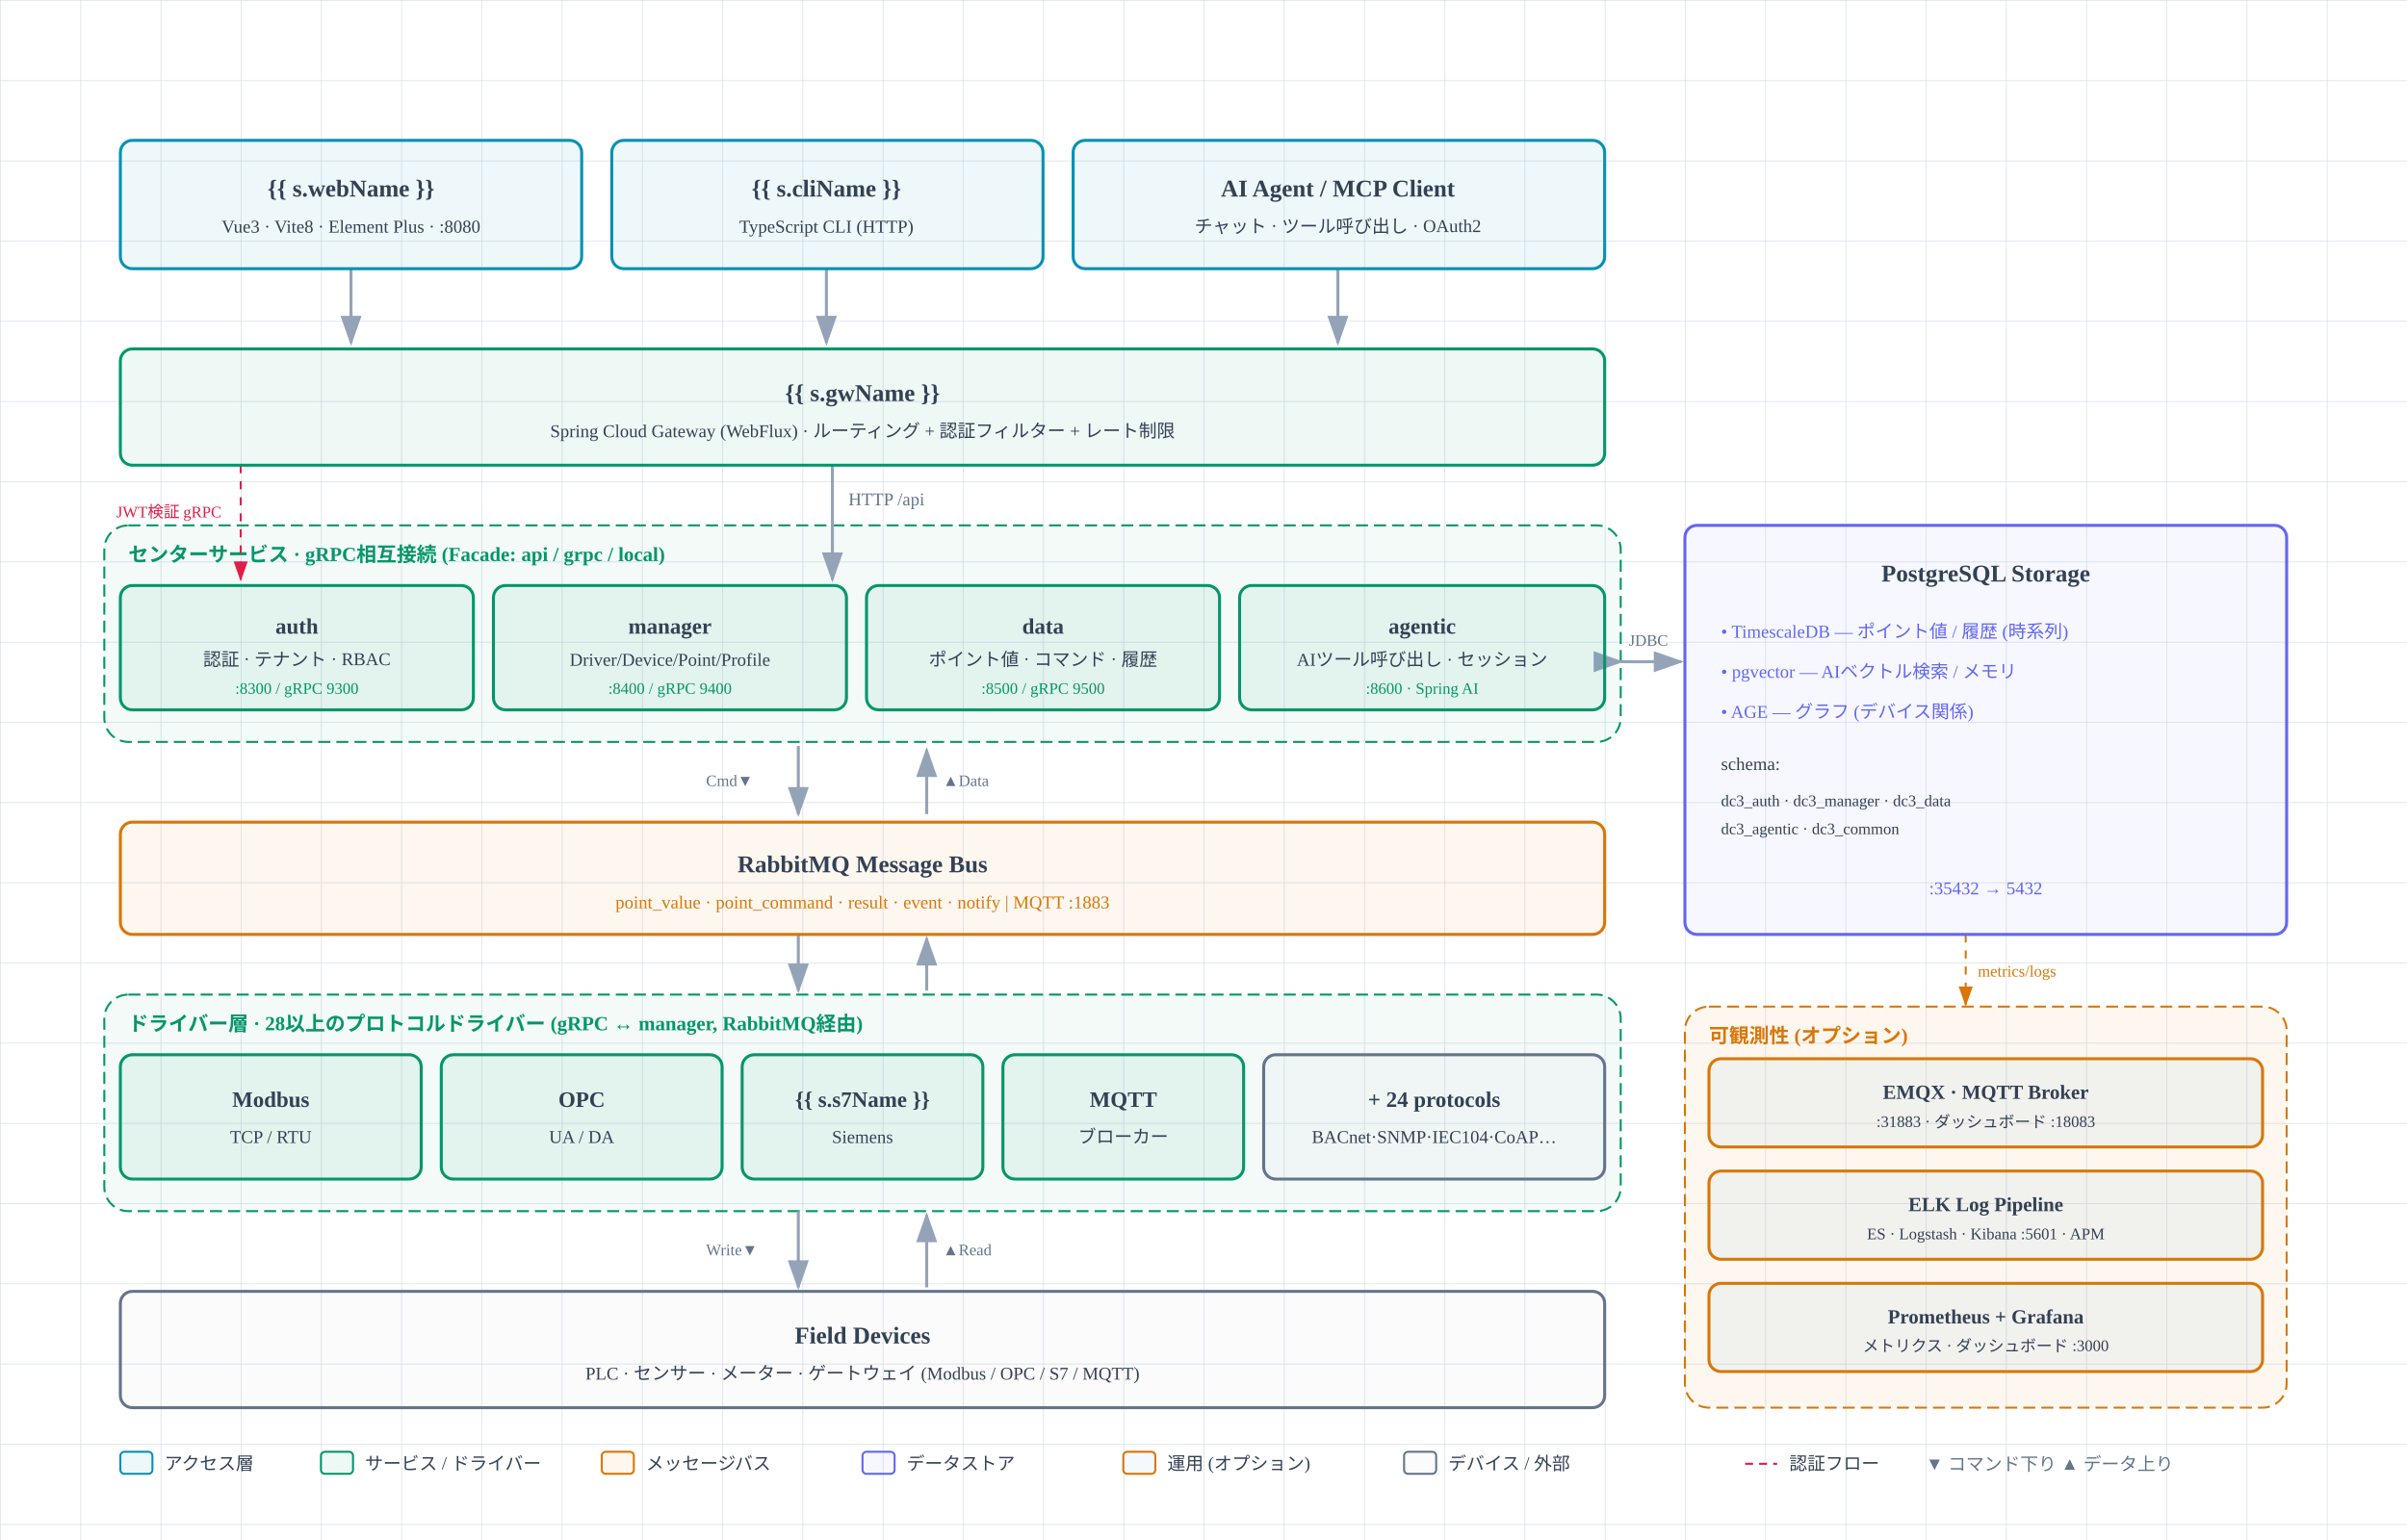
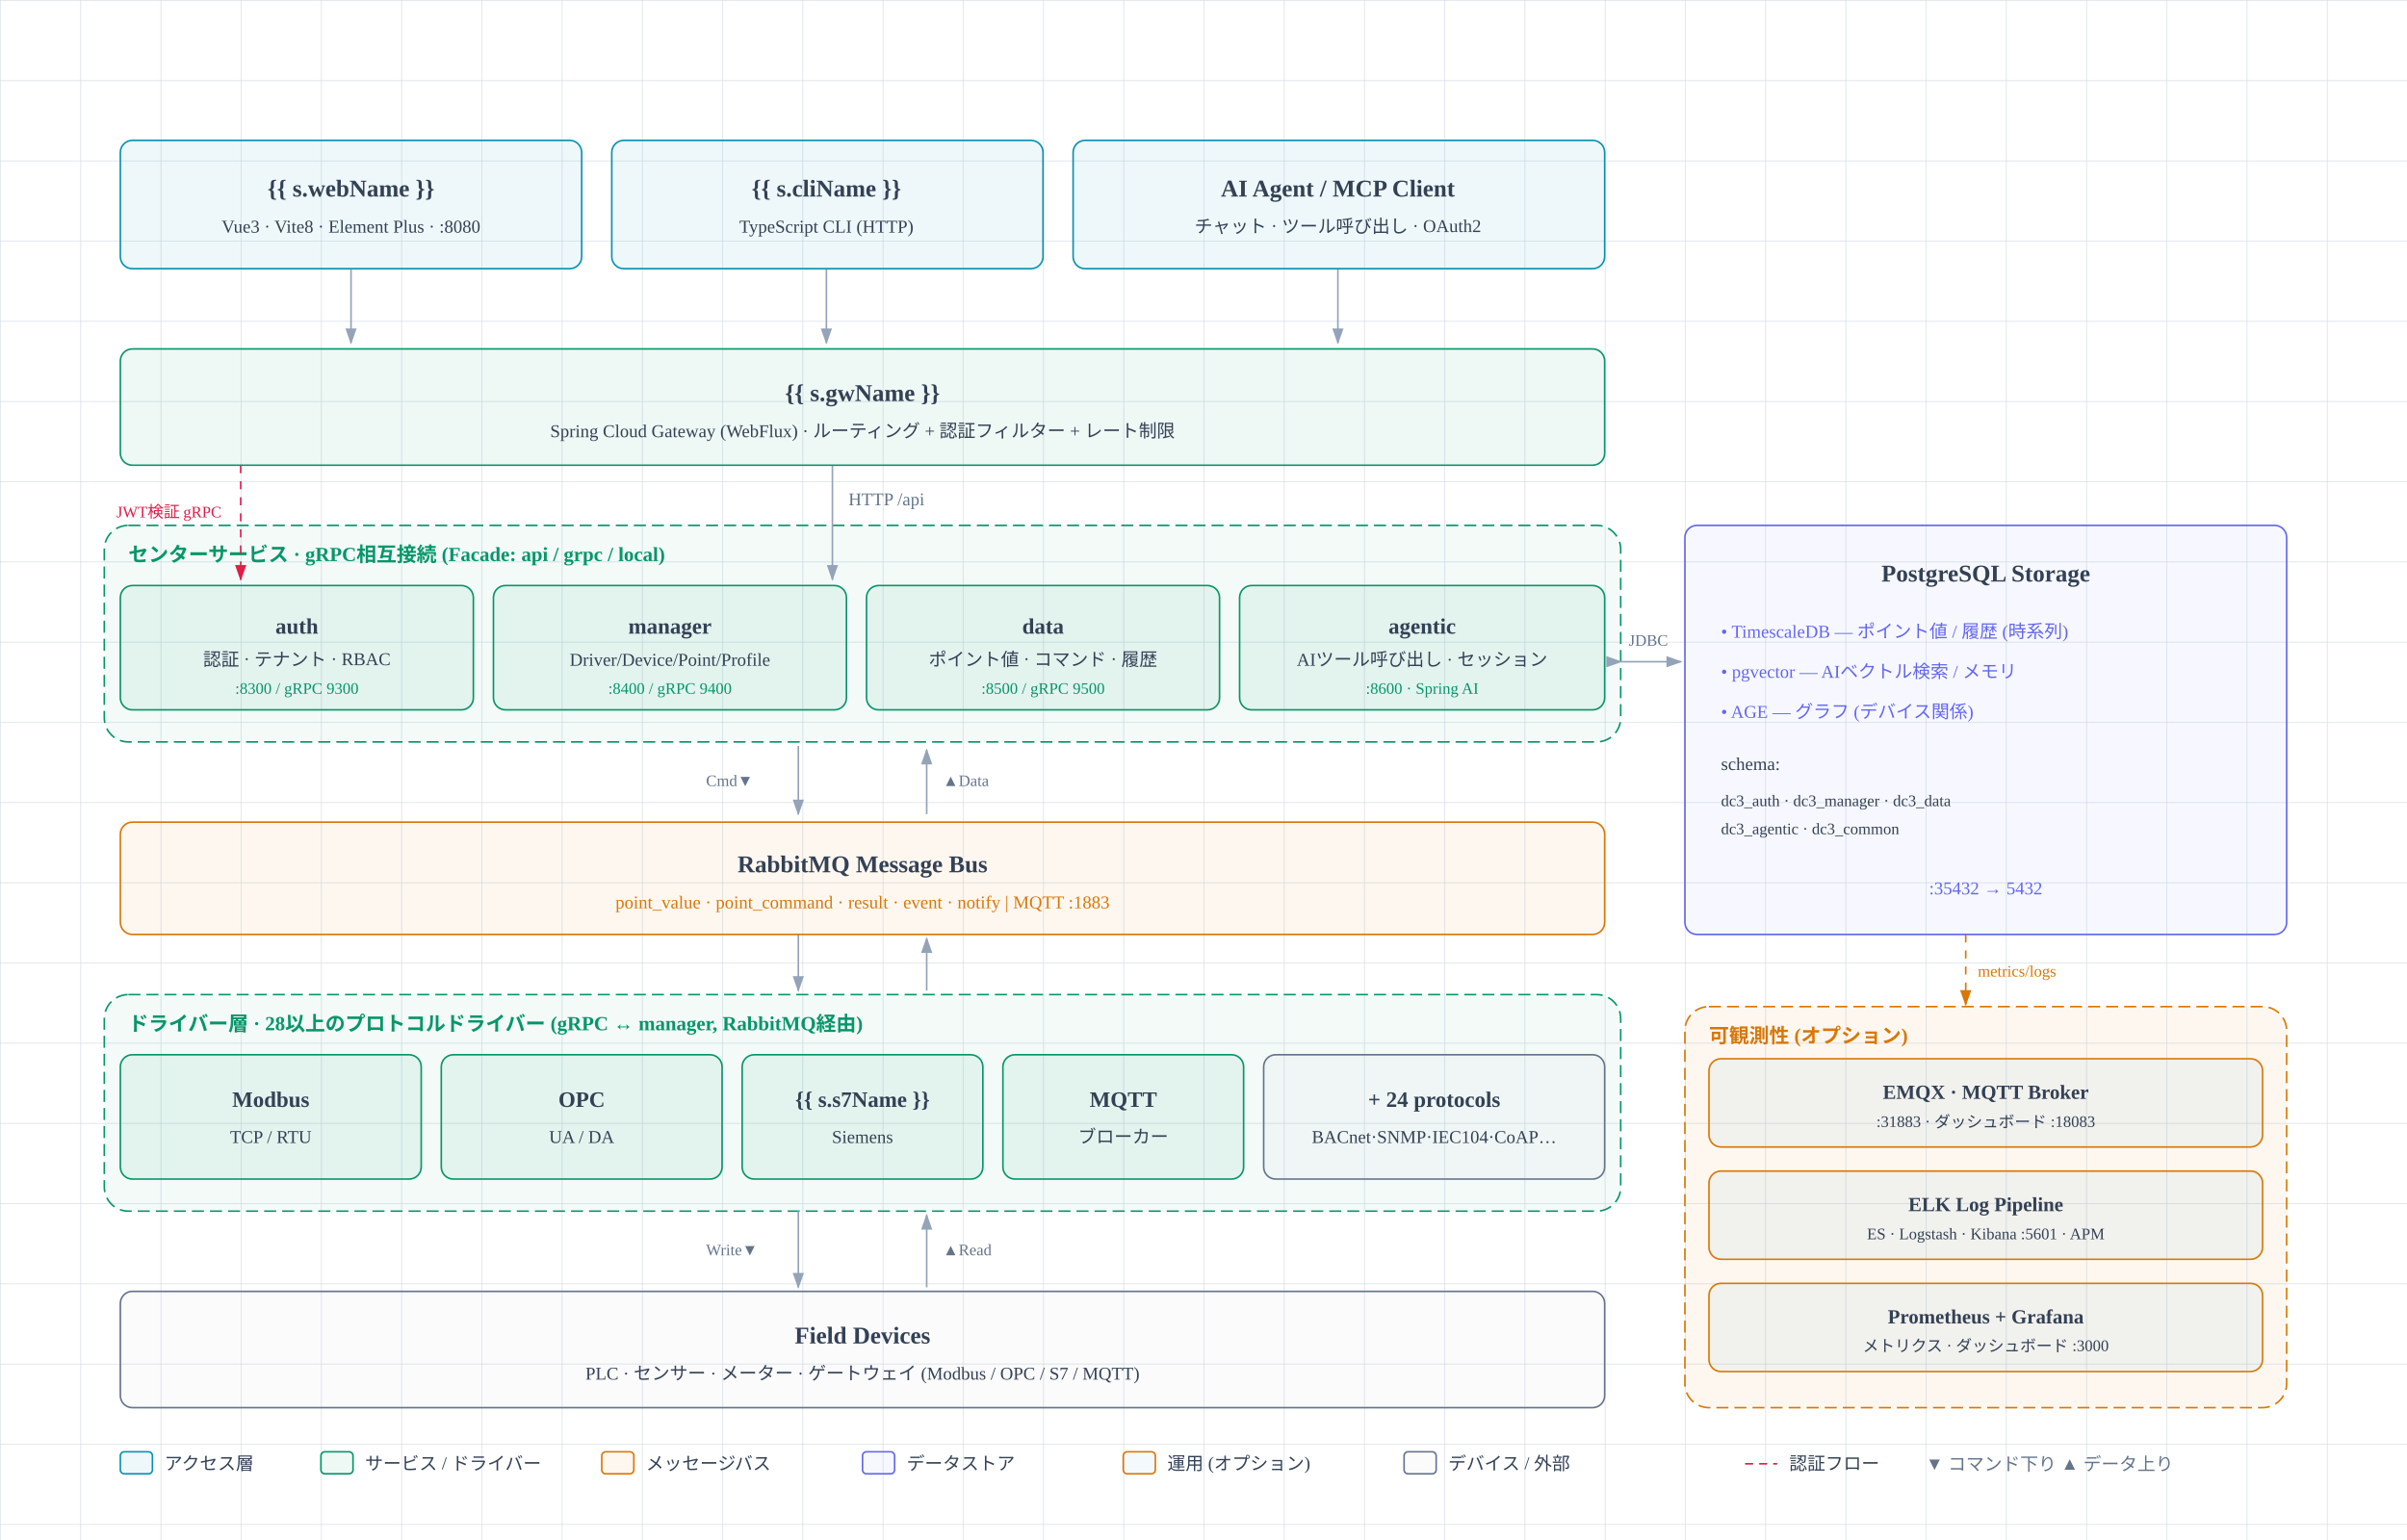
<svg xmlns="http://www.w3.org/2000/svg" aria-label="IoT DC3 Architecture Panorama" role="img" viewBox="0 0 1200 768">
  <defs>
    <marker id="dc3-ah" markerHeight="7" markerWidth="10" orient="auto" refX="9" refY="3.5">
      <polygon fill="#94a3b8" points="0 0, 10 3.5, 0 7" />
    </marker>
    <marker id="dc3-ah-amber" markerHeight="7" markerWidth="10" orient="auto" refX="9" refY="3.5">
      <polygon fill="#d97706" points="0 0, 10 3.5, 0 7" />
    </marker>
    <marker id="dc3-ah-rose" markerHeight="7" markerWidth="10" orient="auto" refX="9" refY="3.5">
      <polygon fill="#e11d48" points="0 0, 10 3.5, 0 7" />
    </marker>
    <pattern id="dc3-grid" height="40" patternUnits="userSpaceOnUse" width="40">
      <path d="M 40 0 L 0 0 0 40" fill="none" stroke="#cbd5e1" stroke-width="0.5" />
    </pattern>
  </defs>
  <rect fill="url(#dc3-grid)" height="100%" width="100%" />
-   <rect fill="rgba(5, 150, 105, 0.05)" height="108" rx="12" stroke="#059669" stroke-dasharray="6,3" stroke-width="1" width="756" x="52" y="262" />
+   <rect fill="rgba(5, 150, 105, 0.05)" height="108" rx="12" stroke="#059669" stroke-dasharray="6,3" stroke-width="0.8" width="756" x="52" y="262" />
  <text fill="#059669" font-size="10" font-weight="600" x="64" y="280">センターサービス · gRPC相互接続 (Facade: api / grpc / local)</text>
-   <rect fill="rgba(5, 150, 105, 0.05)" height="108" rx="12" stroke="#059669" stroke-dasharray="6,3" stroke-width="1" width="756" x="52" y="496" />
+   <rect fill="rgba(5, 150, 105, 0.05)" height="108" rx="12" stroke="#059669" stroke-dasharray="6,3" stroke-width="0.8" width="756" x="52" y="496" />
  <text fill="#059669" font-size="10" font-weight="600" x="64" y="514">ドライバー層 · 28以上のプロトコルドライバー (gRPC ↔ manager, RabbitMQ経由)</text>
-   <rect fill="rgba(217, 119, 6, 0.06)" height="200" rx="12" stroke="#d97706" stroke-dasharray="6,3" stroke-width="1" width="300" x="840" y="502" />
+   <rect fill="rgba(217, 119, 6, 0.06)" height="200" rx="12" stroke="#d97706" stroke-dasharray="6,3" stroke-width="0.8" width="300" x="840" y="502" />
  <text fill="#d97706" font-size="10" font-weight="600" x="852" y="520">可観測性 (オプション)</text>
-   <line marker-end="url(#dc3-ah)" stroke="#94a3b8" stroke-width="1.5" x1="175" x2="175" y1="134" y2="171" />
-   <line marker-end="url(#dc3-ah)" stroke="#94a3b8" stroke-width="1.5" x1="412" x2="412" y1="134" y2="171" />
-   <line marker-end="url(#dc3-ah)" stroke="#94a3b8" stroke-width="1.5" x1="667" x2="667" y1="134" y2="171" />
-   <line marker-end="url(#dc3-ah)" stroke="#94a3b8" stroke-width="1.5" x1="415" x2="415" y1="232" y2="289" />
+   <line marker-end="url(#dc3-ah)" stroke="#94a3b8" stroke-width="0.8" x1="175" x2="175" y1="134" y2="171" />
+   <line marker-end="url(#dc3-ah)" stroke="#94a3b8" stroke-width="0.8" x1="412" x2="412" y1="134" y2="171" />
+   <line marker-end="url(#dc3-ah)" stroke="#94a3b8" stroke-width="0.8" x1="667" x2="667" y1="134" y2="171" />
+   <line marker-end="url(#dc3-ah)" stroke="#94a3b8" stroke-width="0.8" x1="415" x2="415" y1="232" y2="289" />
  <text fill="#64748b" font-size="9" x="423" y="252">HTTP /api</text>
-   <line marker-end="url(#dc3-ah-rose)" stroke="#e11d48" stroke-dasharray="4,4" stroke-width="1" x1="120" x2="120" y1="232" y2="289" />
+   <line marker-end="url(#dc3-ah-rose)" stroke="#e11d48" stroke-dasharray="4,4" stroke-width="0.8" x1="120" x2="120" y1="232" y2="289" />
  <text fill="#e11d48" font-size="8" x="58" y="258">JWT検証 gRPC</text>
-   <line marker-end="url(#dc3-ah)" stroke="#94a3b8" stroke-width="1.5" x1="398" x2="398" y1="372" y2="406" />
+   <line marker-end="url(#dc3-ah)" stroke="#94a3b8" stroke-width="0.8" x1="398" x2="398" y1="372" y2="406" />
  <text fill="#64748b" font-size="8" x="352" y="392">Cmd▼</text>
-   <line marker-end="url(#dc3-ah)" stroke="#94a3b8" stroke-width="1.5" x1="462" x2="462" y1="406" y2="374" />
+   <line marker-end="url(#dc3-ah)" stroke="#94a3b8" stroke-width="0.8" x1="462" x2="462" y1="406" y2="374" />
  <text fill="#64748b" font-size="8" x="470" y="392">▲Data</text>
-   <line marker-end="url(#dc3-ah)" stroke="#94a3b8" stroke-width="1.5" x1="398" x2="398" y1="466" y2="494" />
-   <line marker-end="url(#dc3-ah)" stroke="#94a3b8" stroke-width="1.5" x1="462" x2="462" y1="494" y2="468" />
-   <line marker-end="url(#dc3-ah)" stroke="#94a3b8" stroke-width="1.5" x1="398" x2="398" y1="604" y2="642" />
+   <line marker-end="url(#dc3-ah)" stroke="#94a3b8" stroke-width="0.8" x1="398" x2="398" y1="466" y2="494" />
+   <line marker-end="url(#dc3-ah)" stroke="#94a3b8" stroke-width="0.8" x1="462" x2="462" y1="494" y2="468" />
+   <line marker-end="url(#dc3-ah)" stroke="#94a3b8" stroke-width="0.8" x1="398" x2="398" y1="604" y2="642" />
  <text fill="#64748b" font-size="8" x="352" y="626">Write▼</text>
-   <line marker-end="url(#dc3-ah)" stroke="#94a3b8" stroke-width="1.5" x1="462" x2="462" y1="642" y2="606" />
+   <line marker-end="url(#dc3-ah)" stroke="#94a3b8" stroke-width="0.8" x1="462" x2="462" y1="642" y2="606" />
  <text fill="#64748b" font-size="8" x="470" y="626">▲Read</text>
-   <line marker-end="url(#dc3-ah)" marker-start="url(#dc3-ah)" stroke="#94a3b8" stroke-width="1.5" x1="808" x2="838" y1="330" y2="330" />
+   <line marker-end="url(#dc3-ah)" marker-start="url(#dc3-ah)" stroke="#94a3b8" stroke-width="0.8" x1="808" x2="838" y1="330" y2="330" />
  <text fill="#64748b" font-size="8" x="812" y="322">JDBC</text>
-   <line marker-end="url(#dc3-ah-amber)" stroke="#d97706" stroke-dasharray="4,4" stroke-width="1" x1="980" x2="980" y1="466" y2="501" />
+   <line marker-end="url(#dc3-ah-amber)" stroke="#d97706" stroke-dasharray="4,4" stroke-width="0.8" x1="980" x2="980" y1="466" y2="501" />
  <text fill="#d97706" font-size="8" x="986" y="487">metrics/logs</text>
-   <rect fill="rgba(8, 145, 178, 0.07)" height="64" rx="6" stroke="#0891b2" stroke-width="1.5" width="230" x="60" y="70" />
+   <rect fill="rgba(8, 145, 178, 0.07)" height="64" rx="6" stroke="#0891b2" stroke-width="0.8" width="230" x="60" y="70" />
  <text fill="#334155" font-size="12" font-weight="600" text-anchor="middle" x="175" y="98">{{
          s.webName
        }}
      </text>
  <text fill="#334155" font-size="9" text-anchor="middle" x="175" y="116">Vue3 · Vite8 · Element Plus · :8080</text>
-   <rect fill="rgba(8, 145, 178, 0.07)" height="64" rx="6" stroke="#0891b2" stroke-width="1.5" width="215" x="305" y="70" />
+   <rect fill="rgba(8, 145, 178, 0.07)" height="64" rx="6" stroke="#0891b2" stroke-width="0.8" width="215" x="305" y="70" />
  <text fill="#334155" font-size="12" font-weight="600" text-anchor="middle" x="412" y="98">{{
          s.cliName
        }}
      </text>
  <text fill="#334155" font-size="9" text-anchor="middle" x="412" y="116">TypeScript CLI (HTTP)</text>
-   <rect fill="rgba(8, 145, 178, 0.07)" height="64" rx="6" stroke="#0891b2" stroke-width="1.5" width="265" x="535" y="70" />
+   <rect fill="rgba(8, 145, 178, 0.07)" height="64" rx="6" stroke="#0891b2" stroke-width="0.8" width="265" x="535" y="70" />
  <text fill="#334155" font-size="12" font-weight="600" text-anchor="middle" x="667" y="98">
        AI Agent / MCP Client
      </text>
  <text fill="#334155" font-size="9" text-anchor="middle" x="667" y="116">チャット · ツール呼び出し · OAuth2</text>
-   <rect fill="rgba(5, 150, 105, 0.07)" height="58" rx="6" stroke="#059669" stroke-width="1.5" width="740" x="60" y="174" />
+   <rect fill="rgba(5, 150, 105, 0.07)" height="58" rx="6" stroke="#059669" stroke-width="0.8" width="740" x="60" y="174" />
  <text fill="#334155" font-size="12" font-weight="600" text-anchor="middle" x="430" y="200">{{
          s.gwName
        }}
      </text>
  <text fill="#334155" font-size="9" text-anchor="middle" x="430" y="218">Spring Cloud Gateway (WebFlux) · ルーティング + 認証フィルター + レート制限</text>
-   <rect fill="rgba(5, 150, 105, 0.07)" height="62" rx="6" stroke="#059669" stroke-width="1.5" width="176" x="60" y="292" />
+   <rect fill="rgba(5, 150, 105, 0.07)" height="62" rx="6" stroke="#059669" stroke-width="0.8" width="176" x="60" y="292" />
  <text fill="#334155" font-size="11" font-weight="600" text-anchor="middle" x="148" y="316">auth</text>
  <text fill="#334155" font-size="9" text-anchor="middle" x="148" y="332">認証 · テナント · RBAC</text>
  <text fill="#059669" font-size="8" text-anchor="middle" x="148" y="346">:8300 / gRPC 9300</text>
-   <rect fill="rgba(5, 150, 105, 0.07)" height="62" rx="6" stroke="#059669" stroke-width="1.5" width="176" x="246" y="292" />
+   <rect fill="rgba(5, 150, 105, 0.07)" height="62" rx="6" stroke="#059669" stroke-width="0.8" width="176" x="246" y="292" />
  <text fill="#334155" font-size="11" font-weight="600" text-anchor="middle" x="334" y="316">manager
      </text>
  <text fill="#334155" font-size="9" text-anchor="middle" x="334" y="332">Driver/Device/Point/Profile</text>
  <text fill="#059669" font-size="8" text-anchor="middle" x="334" y="346">:8400 / gRPC 9400</text>
-   <rect fill="rgba(5, 150, 105, 0.07)" height="62" rx="6" stroke="#059669" stroke-width="1.5" width="176" x="432" y="292" />
+   <rect fill="rgba(5, 150, 105, 0.07)" height="62" rx="6" stroke="#059669" stroke-width="0.8" width="176" x="432" y="292" />
  <text fill="#334155" font-size="11" font-weight="600" text-anchor="middle" x="520" y="316">data</text>
  <text fill="#334155" font-size="9" text-anchor="middle" x="520" y="332">ポイント値 · コマンド · 履歴</text>
  <text fill="#059669" font-size="8" text-anchor="middle" x="520" y="346">:8500 / gRPC 9500</text>
-   <rect fill="rgba(5, 150, 105, 0.07)" height="62" rx="6" stroke="#059669" stroke-width="1.5" width="182" x="618" y="292" />
+   <rect fill="rgba(5, 150, 105, 0.07)" height="62" rx="6" stroke="#059669" stroke-width="0.8" width="182" x="618" y="292" />
  <text fill="#334155" font-size="11" font-weight="600" text-anchor="middle" x="709" y="316">agentic
      </text>
  <text fill="#334155" font-size="9" text-anchor="middle" x="709" y="332">AIツール呼び出し · セッション</text>
  <text fill="#059669" font-size="8" text-anchor="middle" x="709" y="346">:8600 · Spring AI</text>
-   <rect fill="rgba(217, 119, 6, 0.06)" height="56" rx="6" stroke="#d97706" stroke-width="1.5" width="740" x="60" y="410" />
+   <rect fill="rgba(217, 119, 6, 0.06)" height="56" rx="6" stroke="#d97706" stroke-width="0.8" width="740" x="60" y="410" />
  <text fill="#334155" font-size="12" font-weight="600" text-anchor="middle" x="430" y="435">
        RabbitMQ Message Bus
      </text>
  <text fill="#d97706" font-size="9" text-anchor="middle" x="430" y="453">point_value · point_command · result · event · notify    |    MQTT :1883</text>
-   <rect fill="rgba(5, 150, 105, 0.07)" height="62" rx="6" stroke="#059669" stroke-width="1.5" width="150" x="60" y="526" />
+   <rect fill="rgba(5, 150, 105, 0.07)" height="62" rx="6" stroke="#059669" stroke-width="0.8" width="150" x="60" y="526" />
  <text fill="#334155" font-size="11" font-weight="600" text-anchor="middle" x="135" y="552">Modbus
      </text>
  <text fill="#334155" font-size="9" text-anchor="middle" x="135" y="570">TCP / RTU</text>
-   <rect fill="rgba(5, 150, 105, 0.07)" height="62" rx="6" stroke="#059669" stroke-width="1.5" width="140" x="220" y="526" />
+   <rect fill="rgba(5, 150, 105, 0.07)" height="62" rx="6" stroke="#059669" stroke-width="0.8" width="140" x="220" y="526" />
  <text fill="#334155" font-size="11" font-weight="600" text-anchor="middle" x="290" y="552">
        OPC
      </text>
  <text fill="#334155" font-size="9" text-anchor="middle" x="290" y="570">UA / DA</text>
-   <rect fill="rgba(5, 150, 105, 0.07)" height="62" rx="6" stroke="#059669" stroke-width="1.5" width="120" x="370" y="526" />
+   <rect fill="rgba(5, 150, 105, 0.07)" height="62" rx="6" stroke="#059669" stroke-width="0.8" width="120" x="370" y="526" />
  <text fill="#334155" font-size="11" font-weight="600" text-anchor="middle" x="430" y="552">{{
          s.s7Name
        }}
      </text>
  <text fill="#334155" font-size="9" text-anchor="middle" x="430" y="570">Siemens</text>
-   <rect fill="rgba(5, 150, 105, 0.07)" height="62" rx="6" stroke="#059669" stroke-width="1.5" width="120" x="500" y="526" />
+   <rect fill="rgba(5, 150, 105, 0.07)" height="62" rx="6" stroke="#059669" stroke-width="0.8" width="120" x="500" y="526" />
  <text fill="#334155" font-size="11" font-weight="600" text-anchor="middle" x="560" y="552">
        MQTT
      </text>
  <text fill="#334155" font-size="9" text-anchor="middle" x="560" y="570">ブローカー</text>
-   <rect fill="rgba(100, 116, 139, 0.03)" height="62" rx="6" stroke="#64748b" stroke-width="1.5" width="170" x="630" y="526" />
+   <rect fill="rgba(100, 116, 139, 0.03)" height="62" rx="6" stroke="#64748b" stroke-width="0.8" width="170" x="630" y="526" />
  <text fill="#334155" font-size="11" font-weight="600" text-anchor="middle" x="715" y="552">
        + 24 protocols
      </text>
  <text fill="#334155" font-size="9" text-anchor="middle" x="715" y="570">BACnet·SNMP·IEC104·CoAP…</text>
-   <rect fill="rgba(100, 116, 139, 0.03)" height="58" rx="6" stroke="#64748b" stroke-width="1.5" width="740" x="60" y="644" />
+   <rect fill="rgba(100, 116, 139, 0.03)" height="58" rx="6" stroke="#64748b" stroke-width="0.8" width="740" x="60" y="644" />
  <text fill="#334155" font-size="12" font-weight="600" text-anchor="middle" x="430" y="670">
        Field Devices
      </text>
  <text fill="#334155" font-size="9" text-anchor="middle" x="430" y="688">PLC · センサー · メーター · ゲートウェイ  (Modbus / OPC / S7 / MQTT)</text>
-   <rect fill="rgba(99, 102, 241, 0.05)" height="204" rx="6" stroke="#6366f1" stroke-width="1.5" width="300" x="840" y="262" />
+   <rect fill="rgba(99, 102, 241, 0.05)" height="204" rx="6" stroke="#6366f1" stroke-width="0.8" width="300" x="840" y="262" />
  <text fill="#334155" font-size="12" font-weight="600" text-anchor="middle" x="990" y="290">
        PostgreSQL Storage
      </text>
  <text fill="#6366f1" font-size="9" x="858" y="318">• TimescaleDB — ポイント値 / 履歴 (時系列)</text>
  <text fill="#6366f1" font-size="9" x="858" y="338">• pgvector — AIベクトル検索 / メモリ</text>
  <text fill="#6366f1" font-size="9" x="858" y="358">• AGE — グラフ (デバイス関係)</text>
  <text fill="#334155" font-size="9" x="858" y="384">schema:</text>
  <text fill="#334155" font-size="8" x="858" y="402">dc3_auth · dc3_manager · dc3_data</text>
  <text fill="#334155" font-size="8" x="858" y="416">dc3_agentic · dc3_common</text>
  <text fill="#6366f1" font-size="9" text-anchor="middle" x="990" y="446">:35432 → 5432</text>
-   <rect fill="rgba(2, 132, 199, 0.05)" height="44" rx="6" stroke="#d97706" stroke-width="1.5" width="276" x="852" y="528" />
+   <rect fill="rgba(2, 132, 199, 0.05)" height="44" rx="6" stroke="#d97706" stroke-width="0.8" width="276" x="852" y="528" />
  <text fill="#334155" font-size="10" font-weight="600" text-anchor="middle" x="990" y="548">EMQX · MQTT
        Broker
      </text>
  <text fill="#334155" font-size="8" text-anchor="middle" x="990" y="562">:31883 · ダッシュボード :18083</text>
-   <rect fill="rgba(2, 132, 199, 0.05)" height="44" rx="6" stroke="#d97706" stroke-width="1.5" width="276" x="852" y="584" />
+   <rect fill="rgba(2, 132, 199, 0.05)" height="44" rx="6" stroke="#d97706" stroke-width="0.8" width="276" x="852" y="584" />
  <text fill="#334155" font-size="10" font-weight="600" text-anchor="middle" x="990" y="604">
        ELK Log Pipeline
      </text>
  <text fill="#334155" font-size="8" text-anchor="middle" x="990" y="618">ES · Logstash · Kibana :5601 · APM</text>
-   <rect fill="rgba(2, 132, 199, 0.05)" height="44" rx="6" stroke="#d97706" stroke-width="1.5" width="276" x="852" y="640" />
+   <rect fill="rgba(2, 132, 199, 0.05)" height="44" rx="6" stroke="#d97706" stroke-width="0.8" width="276" x="852" y="640" />
  <text fill="#334155" font-size="10" font-weight="600" text-anchor="middle" x="990" y="660">
        Prometheus + Grafana
      </text>
  <text fill="#334155" font-size="8" text-anchor="middle" x="990" y="674">メトリクス · ダッシュボード :3000</text>
-   <rect fill="rgba(8, 145, 178, 0.07)" height="11" rx="2" stroke="#0891b2" stroke-width="1" width="16" x="60" y="724" />
+   <rect fill="rgba(8, 145, 178, 0.07)" height="11" rx="2" stroke="#0891b2" stroke-width="0.8" width="16" x="60" y="724" />
  <text fill="#334155" font-size="9" x="82" y="733">アクセス層</text>
-   <rect fill="rgba(5, 150, 105, 0.07)" height="11" rx="2" stroke="#059669" stroke-width="1" width="16" x="160" y="724" />
+   <rect fill="rgba(5, 150, 105, 0.07)" height="11" rx="2" stroke="#059669" stroke-width="0.8" width="16" x="160" y="724" />
  <text fill="#334155" font-size="9" x="182" y="733">サービス / ドライバー</text>
-   <rect fill="rgba(217, 119, 6, 0.06)" height="11" rx="2" stroke="#d97706" stroke-width="1" width="16" x="300" y="724" />
+   <rect fill="rgba(217, 119, 6, 0.06)" height="11" rx="2" stroke="#d97706" stroke-width="0.8" width="16" x="300" y="724" />
  <text fill="#334155" font-size="9" x="322" y="733">メッセージバス</text>
-   <rect fill="rgba(99, 102, 241, 0.05)" height="11" rx="2" stroke="#6366f1" stroke-width="1" width="16" x="430" y="724" />
+   <rect fill="rgba(99, 102, 241, 0.05)" height="11" rx="2" stroke="#6366f1" stroke-width="0.8" width="16" x="430" y="724" />
  <text fill="#334155" font-size="9" x="452" y="733">データストア</text>
-   <rect fill="rgba(2, 132, 199, 0.05)" height="11" rx="2" stroke="#d97706" stroke-width="1" width="16" x="560" y="724" />
+   <rect fill="rgba(2, 132, 199, 0.05)" height="11" rx="2" stroke="#d97706" stroke-width="0.8" width="16" x="560" y="724" />
  <text fill="#334155" font-size="9" x="582" y="733">運用 (オプション)</text>
-   <rect fill="rgba(100, 116, 139, 0.03)" height="11" rx="2" stroke="#64748b" stroke-width="1" width="16" x="700" y="724" />
+   <rect fill="rgba(100, 116, 139, 0.03)" height="11" rx="2" stroke="#64748b" stroke-width="0.8" width="16" x="700" y="724" />
  <text fill="#334155" font-size="9" x="722" y="733">デバイス / 外部</text>
-   <line stroke="#e11d48" stroke-dasharray="4,3" stroke-width="1" x1="870" x2="886" y1="730" y2="730" />
+   <line stroke="#e11d48" stroke-dasharray="4,3" stroke-width="0.8" x1="870" x2="886" y1="730" y2="730" />
  <text fill="#334155" font-size="9" x="892" y="733">認証フロー</text>
  <text fill="#64748b" font-size="9" x="960" y="733">▼ コマンド下り   ▲ データ上り</text>
</svg>
